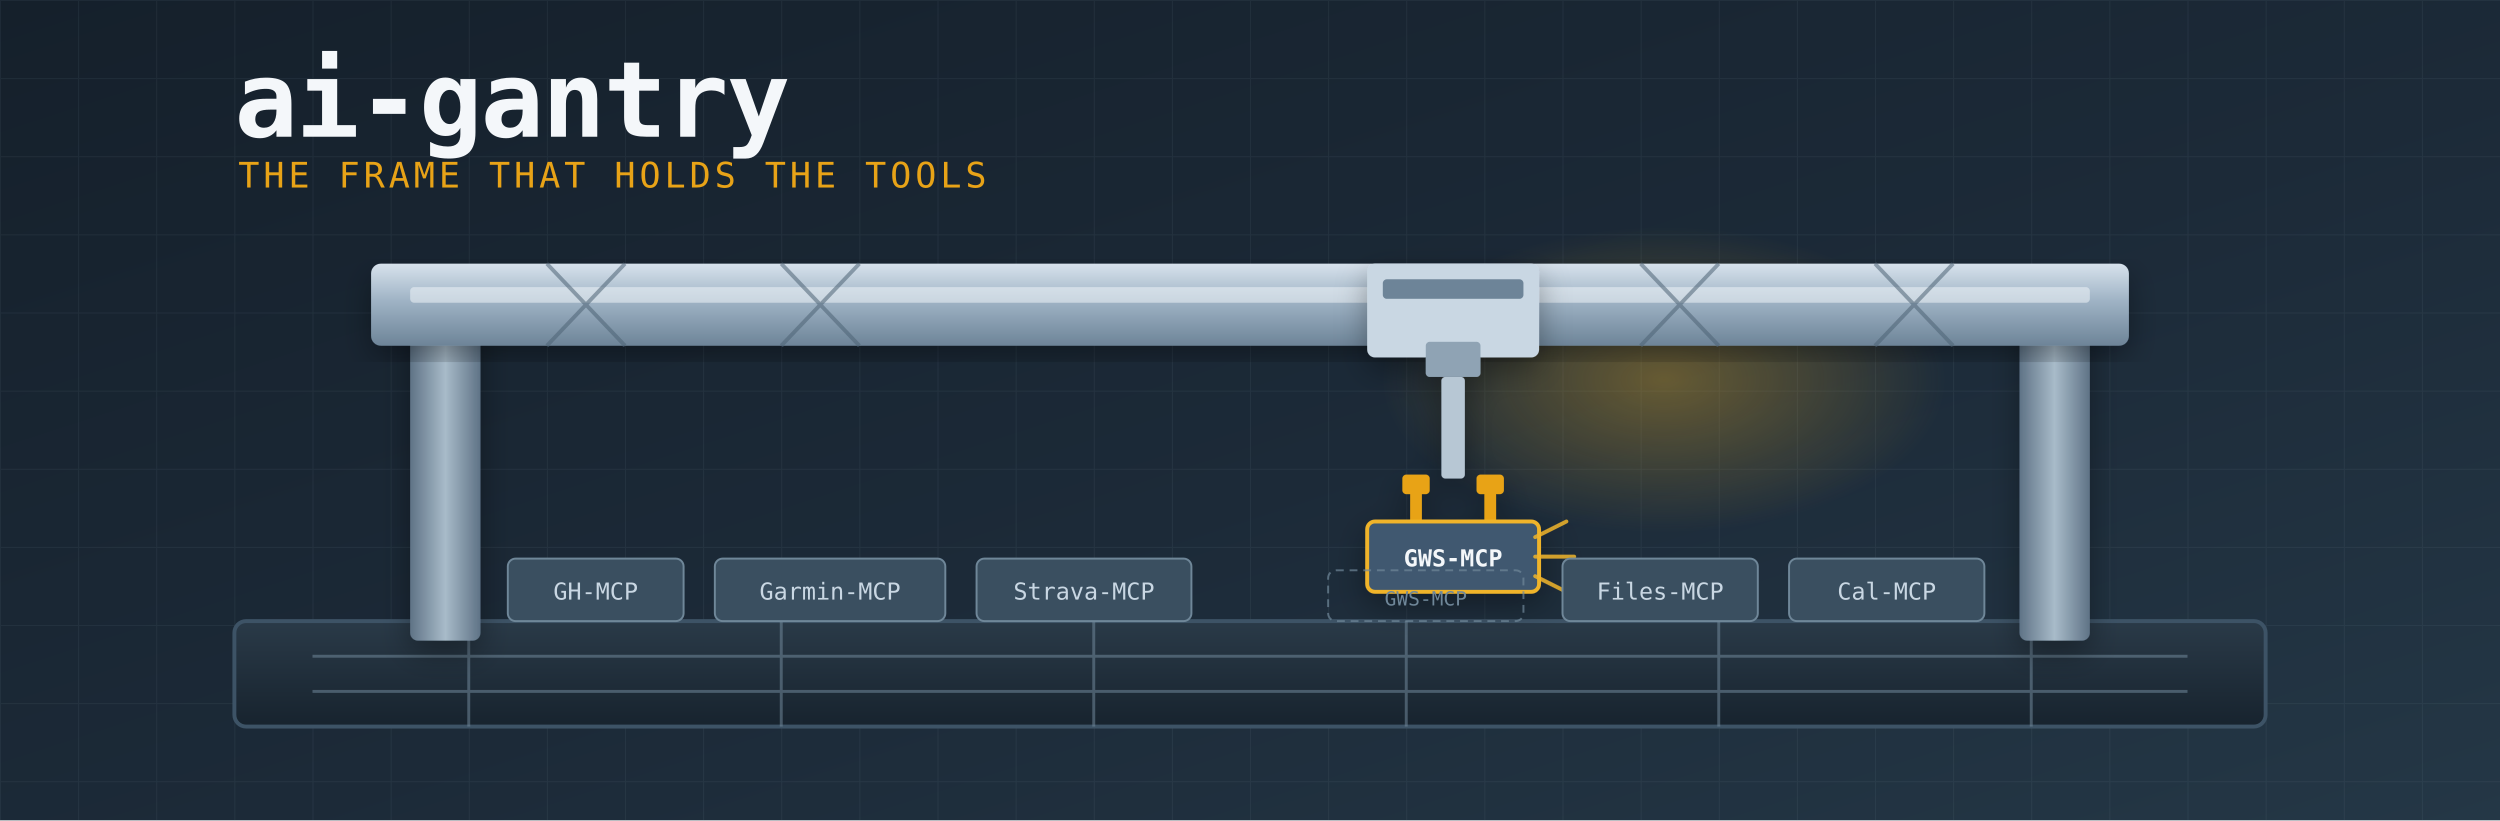
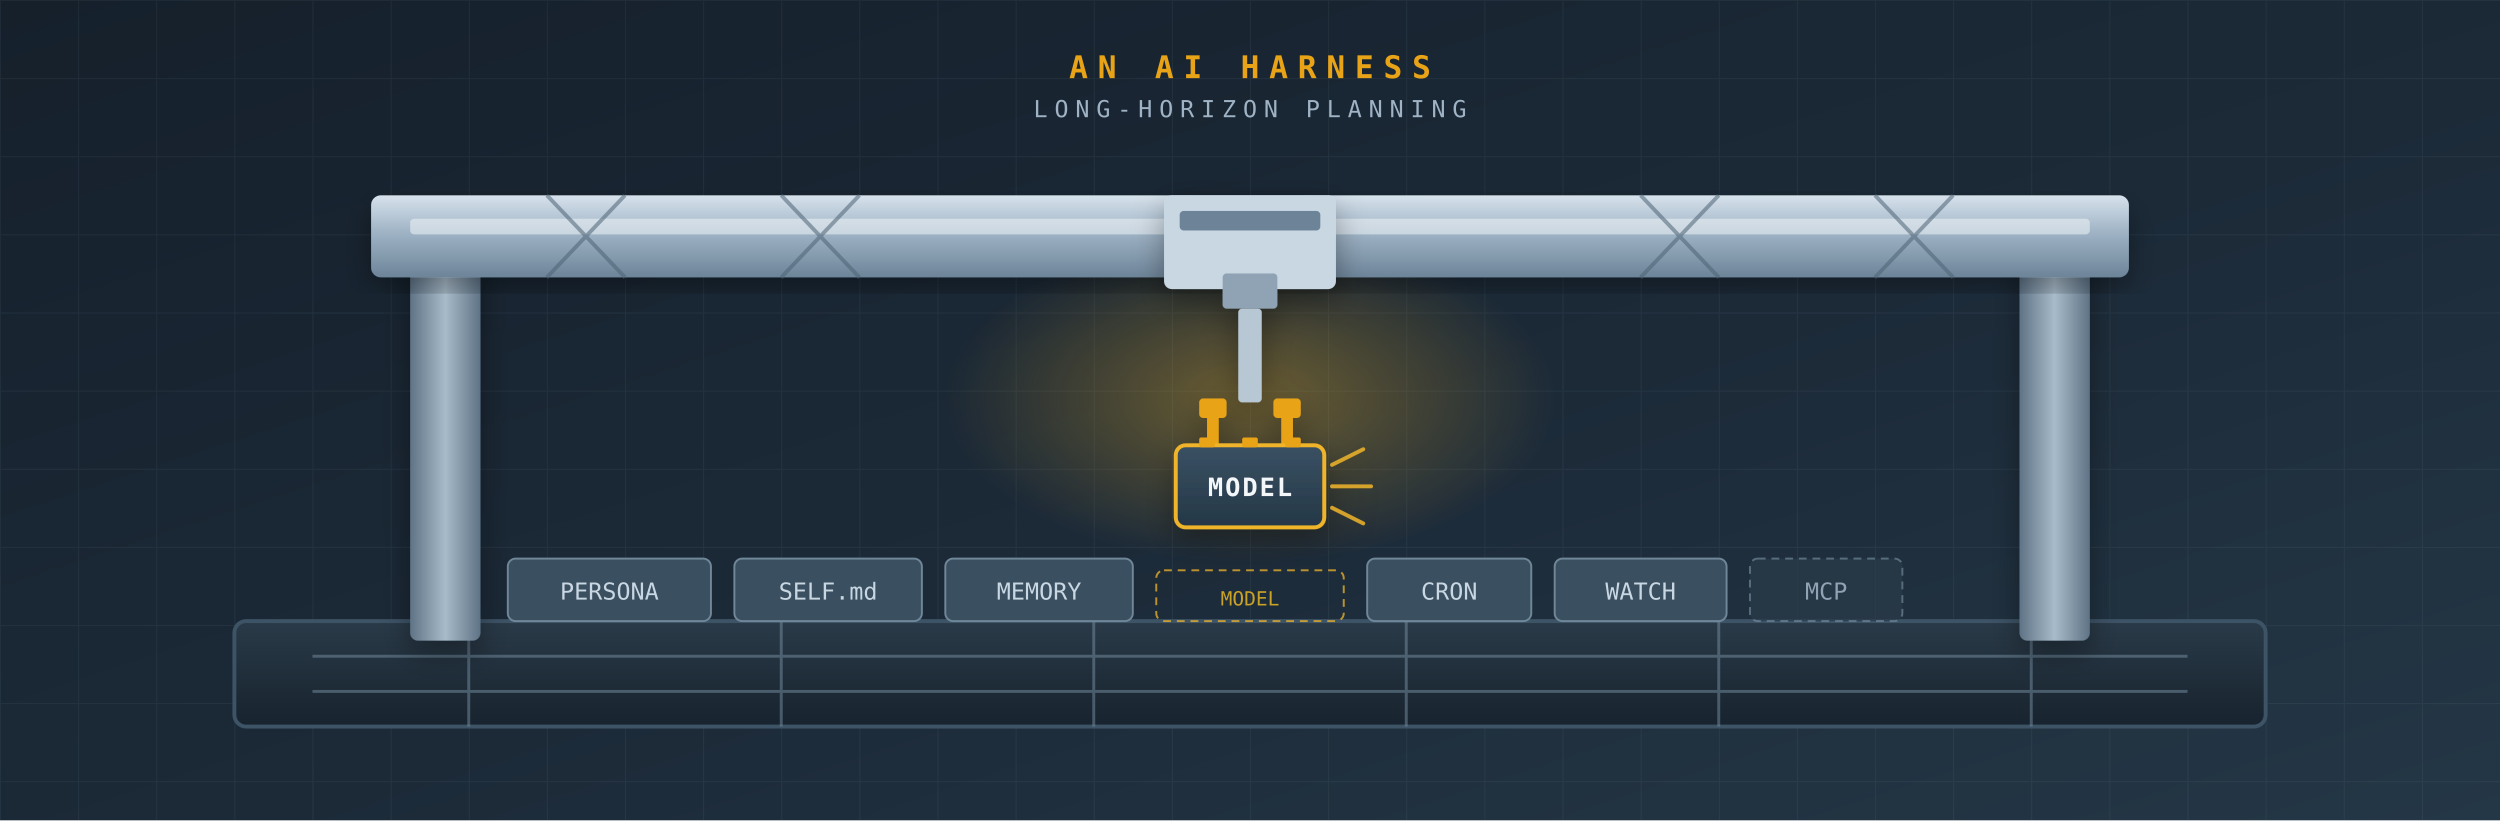
- <svg xmlns="http://www.w3.org/2000/svg" width="1280" height="420" viewBox="0 0 1280 420" role="img" aria-label="ai-gantry - an AI harness, the frame that holds the tools">
+ <svg xmlns="http://www.w3.org/2000/svg" width="1280" height="420" viewBox="0 0 1280 420" role="img" aria-label="ai-gantry — an AI harness for long-horizon planning">
  <defs>
    <linearGradient id="sky" x1="0" y1="0" x2="1" y2="1">
      <stop offset="0%" stop-color="#15202b" />
      <stop offset="55%" stop-color="#1c2a38" />
      <stop offset="100%" stop-color="#243746" />
    </linearGradient>
    <linearGradient id="beam" x1="0" y1="0" x2="0" y2="1">
      <stop offset="0%" stop-color="#d7e2ec" />
      <stop offset="45%" stop-color="#9fb3c5" />
      <stop offset="100%" stop-color="#6d8498" />
    </linearGradient>
    <linearGradient id="post" x1="0" y1="0" x2="1" y2="0">
      <stop offset="0%" stop-color="#5f7386" />
      <stop offset="50%" stop-color="#a8bbc9" />
      <stop offset="100%" stop-color="#5f7386" />
    </linearGradient>
    <linearGradient id="bed" x1="0" y1="0" x2="0" y2="1">
      <stop offset="0%" stop-color="#2a3a48" />
      <stop offset="100%" stop-color="#17232e" />
    </linearGradient>
-     <radialGradient id="glow" cx="62%" cy="48%" r="28%">
-       <stop offset="0%" stop-color="#f0b429" stop-opacity="0.35" />
+     <linearGradient id="chip" x1="0" y1="0" x2="0" y2="1">
+       <stop offset="0%" stop-color="#3a5164" />
+       <stop offset="100%" stop-color="#243746" />
+     </linearGradient>
+     <radialGradient id="glow" cx="50%" cy="48%" r="28%">
+       <stop offset="0%" stop-color="#f0b429" stop-opacity="0.38" />
      <stop offset="100%" stop-color="#f0b429" stop-opacity="0" />
    </radialGradient>
    <pattern id="grid" width="40" height="40" patternUnits="userSpaceOnUse">
      <path d="M40 0H0V40" fill="none" stroke="#8fa3b4" stroke-opacity="0.08" stroke-width="1" />
    </pattern>
    <filter id="soft" x="-20%" y="-20%" width="140%" height="140%">
      <feDropShadow dx="0" dy="6" stdDeviation="8" flood-color="#000" flood-opacity="0.35" />
    </filter>
  </defs>
  <rect width="1280" height="420" fill="url(#sky)" />
  <rect width="1280" height="420" fill="url(#grid)" />
-   <ellipse cx="790" cy="200" rx="260" ry="140" fill="url(#glow)" />
+   <ellipse cx="640" cy="210" rx="280" ry="150" fill="url(#glow)" />
+   <g font-family="ui-monospace, SFMono-Regular, 'DejaVu Sans Mono', Menlo, Consolas, monospace" text-anchor="middle">
+     <text x="640" y="40" fill="#e8a317" font-size="16" font-weight="700" letter-spacing="5">AN AI HARNESS</text>
+     <text x="640" y="60" fill="#9fb3c5" font-size="12" letter-spacing="3.5">LONG-HORIZON PLANNING</text>
+   </g>
  <rect x="120" y="318" width="1040" height="54" rx="6" fill="url(#bed)" stroke="#3d5366" stroke-width="2" />
  <g stroke="#6f8799" stroke-width="1.5" opacity="0.55">
    <line x1="160" y1="336" x2="1120" y2="336" />
    <line x1="160" y1="354" x2="1120" y2="354" />
    <line x1="240" y1="318" x2="240" y2="372" />
    <line x1="400" y1="318" x2="400" y2="372" />
    <line x1="560" y1="318" x2="560" y2="372" />
    <line x1="720" y1="318" x2="720" y2="372" />
    <line x1="880" y1="318" x2="880" y2="372" />
    <line x1="1040" y1="318" x2="1040" y2="372" />
  </g>
  <g filter="url(#soft)">
-     <rect x="210" y="145" width="36" height="183" rx="4" fill="url(#post)" />
-     <rect x="1034" y="145" width="36" height="183" rx="4" fill="url(#post)" />
+     <rect x="210" y="112" width="36" height="216" rx="4" fill="url(#post)" />
+     <rect x="1034" y="112" width="36" height="216" rx="4" fill="url(#post)" />
  </g>
  <g filter="url(#soft)">
-     <rect x="190" y="135" width="900" height="42" rx="5" fill="url(#beam)" />
-     <rect x="210" y="147" width="860" height="8" rx="2" fill="#eef4f8" opacity="0.55" />
+     <rect x="190" y="100" width="900" height="42" rx="5" fill="url(#beam)" />
+     <rect x="210" y="112" width="860" height="8" rx="2" fill="#eef4f8" opacity="0.55" />
    <g stroke="#4d6274" stroke-width="2" opacity="0.55">
-       <line x1="280" y1="135" x2="320" y2="177" />
-       <line x1="320" y1="135" x2="280" y2="177" />
-       <line x1="400" y1="135" x2="440" y2="177" />
-       <line x1="440" y1="135" x2="400" y2="177" />
-       <line x1="840" y1="135" x2="880" y2="177" />
-       <line x1="880" y1="135" x2="840" y2="177" />
-       <line x1="960" y1="135" x2="1000" y2="177" />
-       <line x1="1000" y1="135" x2="960" y2="177" />
+       <line x1="280" y1="100" x2="320" y2="142" />
+       <line x1="320" y1="100" x2="280" y2="142" />
+       <line x1="400" y1="100" x2="440" y2="142" />
+       <line x1="440" y1="100" x2="400" y2="142" />
+       <line x1="840" y1="100" x2="880" y2="142" />
+       <line x1="880" y1="100" x2="840" y2="142" />
+       <line x1="960" y1="100" x2="1000" y2="142" />
+       <line x1="1000" y1="100" x2="960" y2="142" />
    </g>
  </g>
-   <g transform="translate(700,135)" filter="url(#soft)">
+   <g transform="translate(596,100)" filter="url(#soft)">
    <rect x="0" y="0" width="88" height="48" rx="4" fill="#c9d7e3" />
    <rect x="8" y="8" width="72" height="10" rx="2" fill="#6d8498" />
    <rect x="30" y="40" width="28" height="18" rx="2" fill="#8fa3b4" />
-     <rect x="38" y="58" width="12" height="52" rx="2" fill="#b7c7d4" />
+     <rect x="38" y="58" width="12" height="48" rx="2" fill="#b7c7d4" />
    <g fill="#e8a317">
-       <rect x="18" y="108" width="14" height="10" rx="2" />
-       <rect x="56" y="108" width="14" height="10" rx="2" />
-       <rect x="22" y="116" width="6" height="22" rx="1" />
-       <rect x="60" y="116" width="6" height="22" rx="1" />
+       <rect x="18" y="104" width="14" height="10" rx="2" />
+       <rect x="56" y="104" width="14" height="10" rx="2" />
+       <rect x="22" y="112" width="6" height="22" rx="1" />
+       <rect x="60" y="112" width="6" height="22" rx="1" />
    </g>
-     <rect x="0" y="132" width="88" height="36" rx="4" fill="#3f5870" stroke="#f0b429" stroke-width="2" />
-     <text x="44" y="155" text-anchor="middle" fill="#f4f7fa" font-family="ui-monospace, SFMono-Regular, Menlo, Consolas, monospace" font-size="12" font-weight="700">GWS-MCP</text>
+     <rect x="6" y="128" width="76" height="42" rx="5" fill="url(#chip)" stroke="#f0b429" stroke-width="2" />
+     <g fill="#e8a317">
+       <rect x="18" y="124" width="8" height="5" rx="1" />
+       <rect x="40" y="124" width="8" height="5" rx="1" />
+       <rect x="62" y="124" width="8" height="5" rx="1" />
+     </g>
+     <text x="44" y="154" text-anchor="middle" fill="#f4f7fa" font-family="ui-monospace, SFMono-Regular, 'DejaVu Sans Mono', Menlo, Consolas, monospace" font-size="13" font-weight="700" letter-spacing="1">MODEL</text>
    <g stroke="#f0b429" stroke-width="2" stroke-linecap="round" opacity="0.85">
-       <line x1="86" y1="140" x2="102" y2="132" />
-       <line x1="86" y1="150" x2="106" y2="150" />
+       <line x1="86" y1="138" x2="102" y2="130" />
+       <line x1="86" y1="149" x2="106" y2="149" />
      <line x1="86" y1="160" x2="102" y2="168" />
    </g>
  </g>
-   <g font-family="ui-monospace, SFMono-Regular, Menlo, Consolas, monospace" font-size="12">
-     <rect x="260" y="286" width="90" height="32" rx="4" fill="#3a4f60" stroke="#6f8799" />
-     <text x="305" y="307" text-anchor="middle" fill="#c9d7e3">GH-MCP</text>
-     <rect x="366" y="286" width="118" height="32" rx="4" fill="#3a4f60" stroke="#6f8799" />
-     <text x="425" y="307" text-anchor="middle" fill="#c9d7e3">Garmin-MCP</text>
-     <rect x="500" y="286" width="110" height="32" rx="4" fill="#3a4f60" stroke="#6f8799" />
-     <text x="555" y="307" text-anchor="middle" fill="#c9d7e3">Strava-MCP</text>
-     <rect x="680" y="292" width="100" height="26" rx="4" fill="none" stroke="#6f8799" stroke-dasharray="4 3" opacity="0.7" />
-     <text x="730" y="310" text-anchor="middle" fill="#6f8799" font-size="10">GWS-MCP</text>
-     <rect x="800" y="286" width="100" height="32" rx="4" fill="#3a4f60" stroke="#6f8799" />
-     <text x="850" y="307" text-anchor="middle" fill="#c9d7e3">Files-MCP</text>
-     <rect x="916" y="286" width="100" height="32" rx="4" fill="#3a4f60" stroke="#6f8799" />
-     <text x="966" y="307" text-anchor="middle" fill="#c9d7e3">Cal-MCP</text>
-   </g>
-   <g transform="translate(120,28)">
-     <text x="0" y="42" fill="#f4f7fa" font-family="ui-monospace, SFMono-Regular, Menlo, Consolas, monospace" font-size="54" font-weight="700" letter-spacing="-1">ai-gantry</text>
-     <text x="2" y="68" fill="#e8a317" font-family="ui-monospace, SFMono-Regular, Menlo, Consolas, monospace" font-size="18" letter-spacing="2">THE FRAME THAT HOLDS THE TOOLS</text>
+   <g font-family="ui-monospace, SFMono-Regular, 'DejaVu Sans Mono', Menlo, Consolas, monospace" font-size="12">
+     <rect x="260" y="286" width="104" height="32" rx="4" fill="#3a4f60" stroke="#6f8799" />
+     <text x="312" y="307" text-anchor="middle" fill="#c9d7e3">PERSONA</text>
+     <rect x="376" y="286" width="96" height="32" rx="4" fill="#3a4f60" stroke="#6f8799" />
+     <text x="424" y="307" text-anchor="middle" fill="#c9d7e3">SELF.md</text>
+     <rect x="484" y="286" width="96" height="32" rx="4" fill="#3a4f60" stroke="#6f8799" />
+     <text x="532" y="307" text-anchor="middle" fill="#c9d7e3">MEMORY</text>
+     <rect x="592" y="292" width="96" height="26" rx="4" fill="none" stroke="#f0b429" stroke-dasharray="4 3" opacity="0.75" />
+     <text x="640" y="310" text-anchor="middle" fill="#c9a227" font-size="10">MODEL</text>
+     <rect x="700" y="286" width="84" height="32" rx="4" fill="#3a4f60" stroke="#6f8799" />
+     <text x="742" y="307" text-anchor="middle" fill="#c9d7e3">CRON</text>
+     <rect x="796" y="286" width="88" height="32" rx="4" fill="#3a4f60" stroke="#6f8799" />
+     <text x="840" y="307" text-anchor="middle" fill="#c9d7e3">WATCH</text>
+     <rect x="896" y="286" width="78" height="32" rx="4" fill="#2a3a48" stroke="#6f8799" stroke-dasharray="4 3" opacity="0.7" />
+     <text x="935" y="307" text-anchor="middle" fill="#8fa3b4">MCP</text>
  </g>
</svg>
